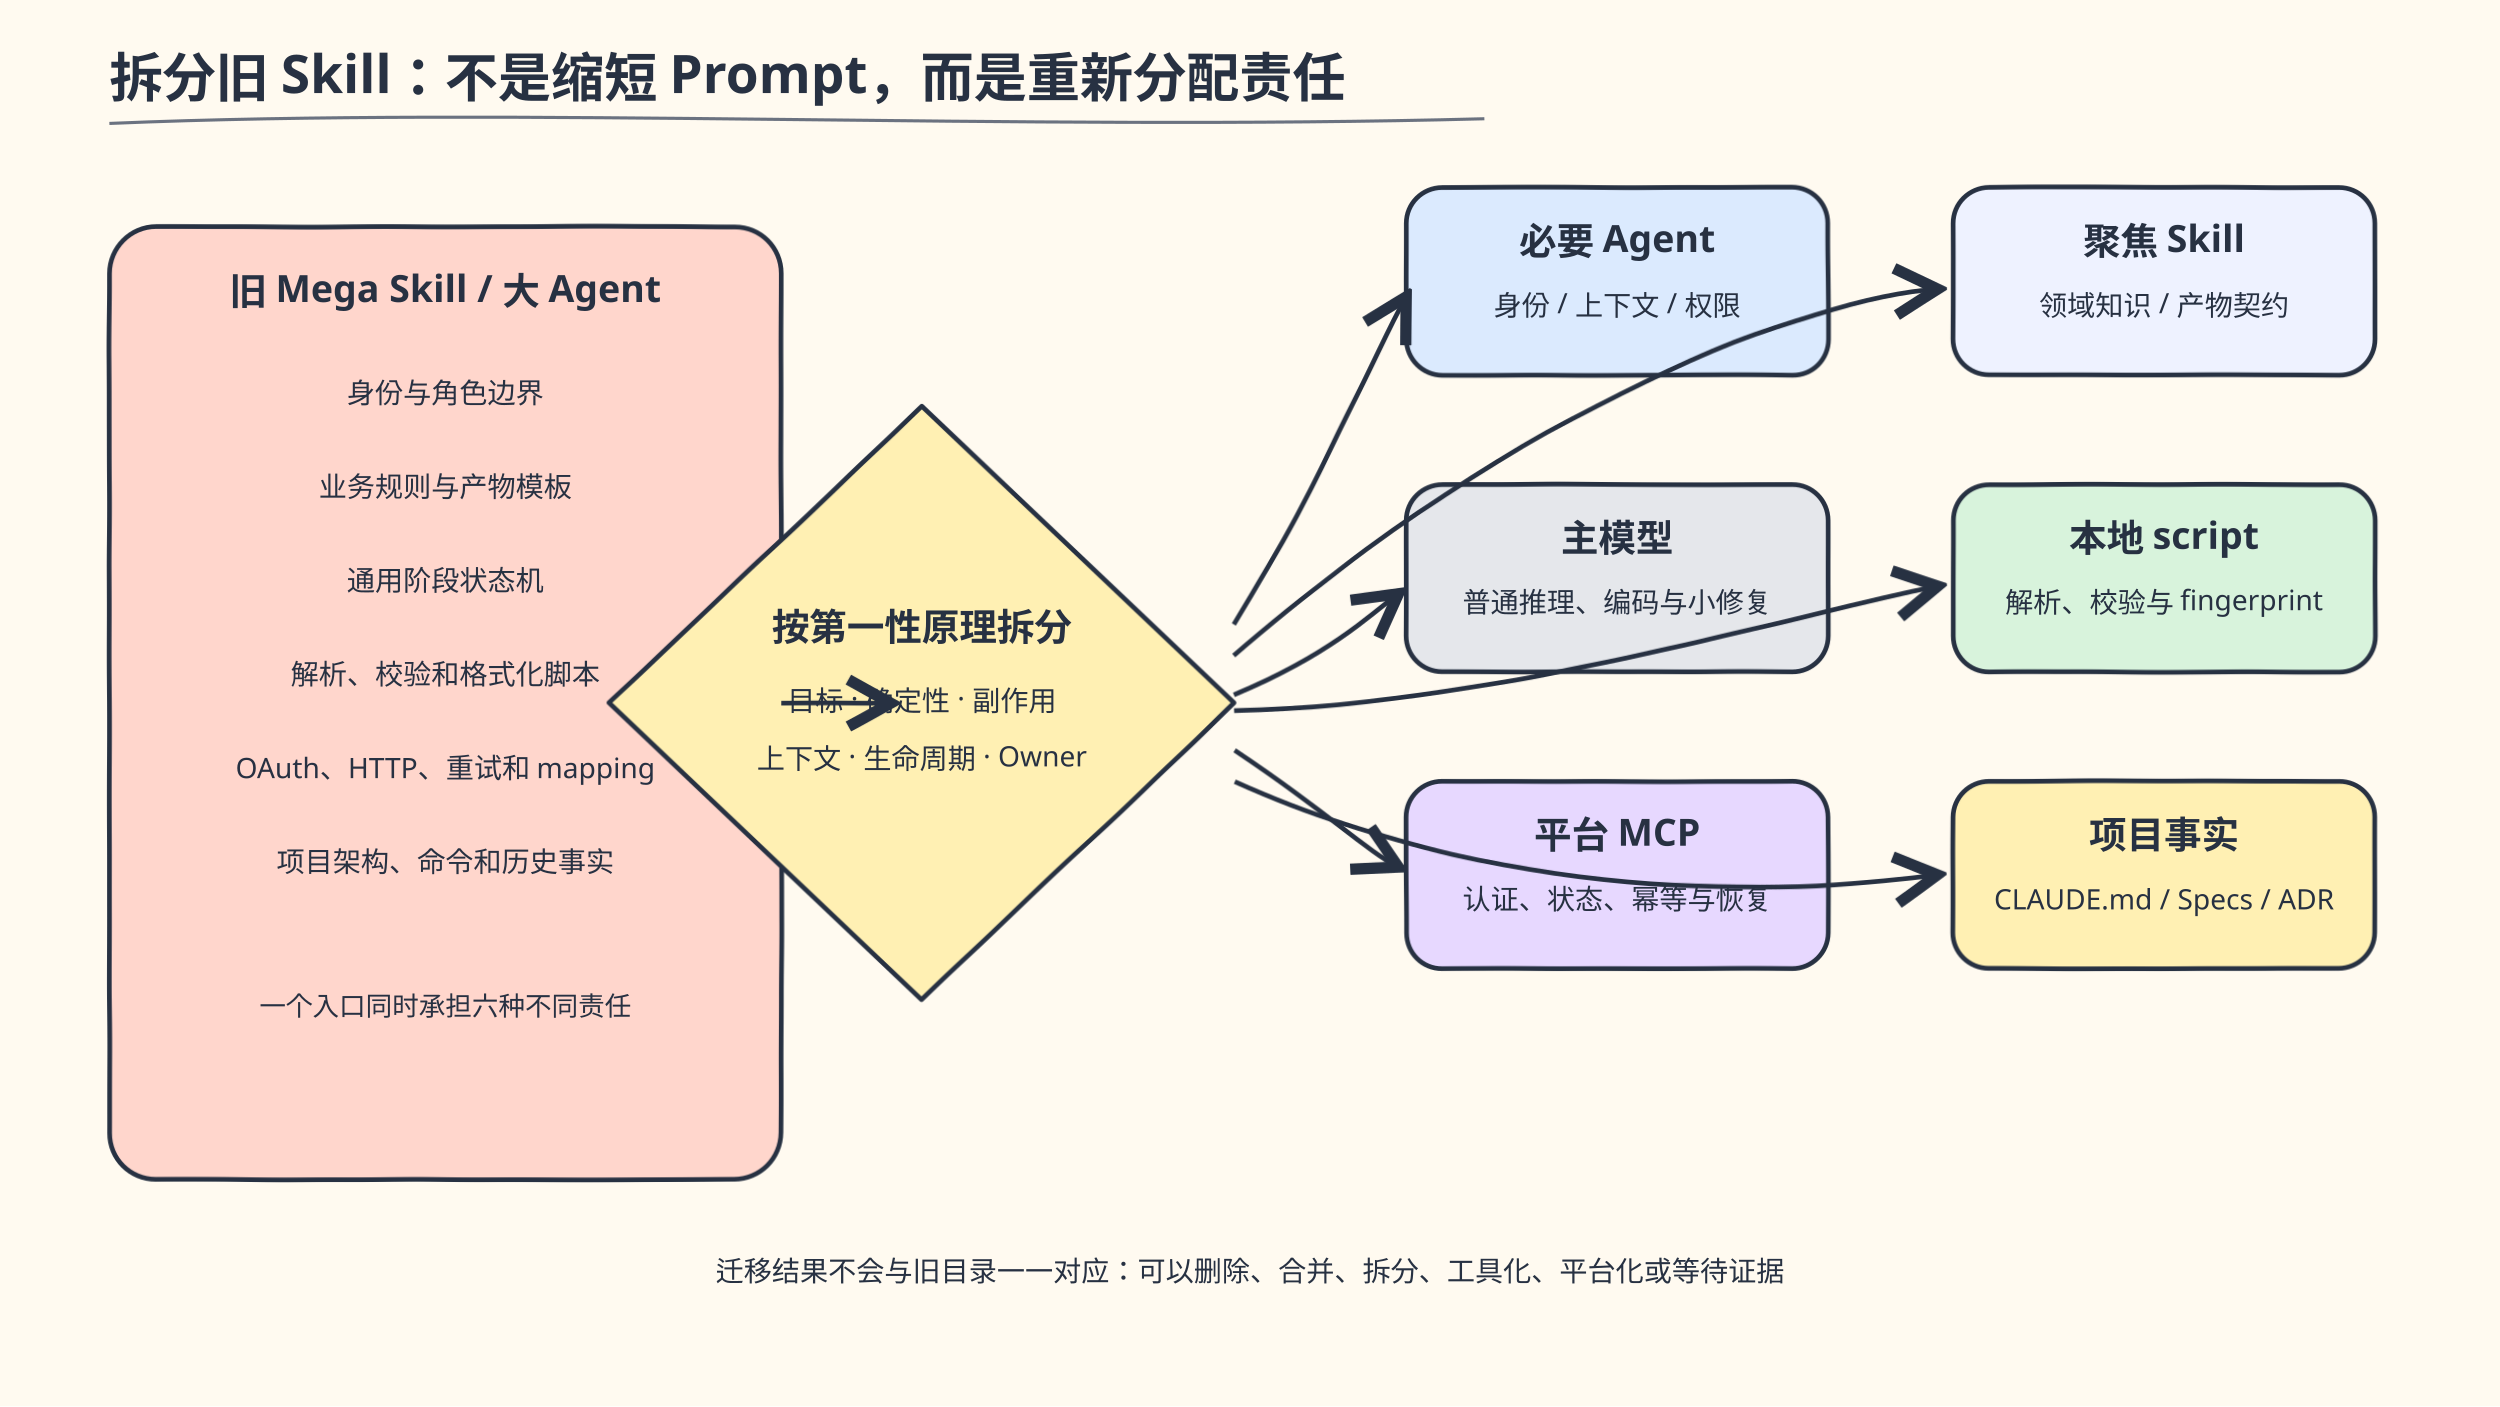
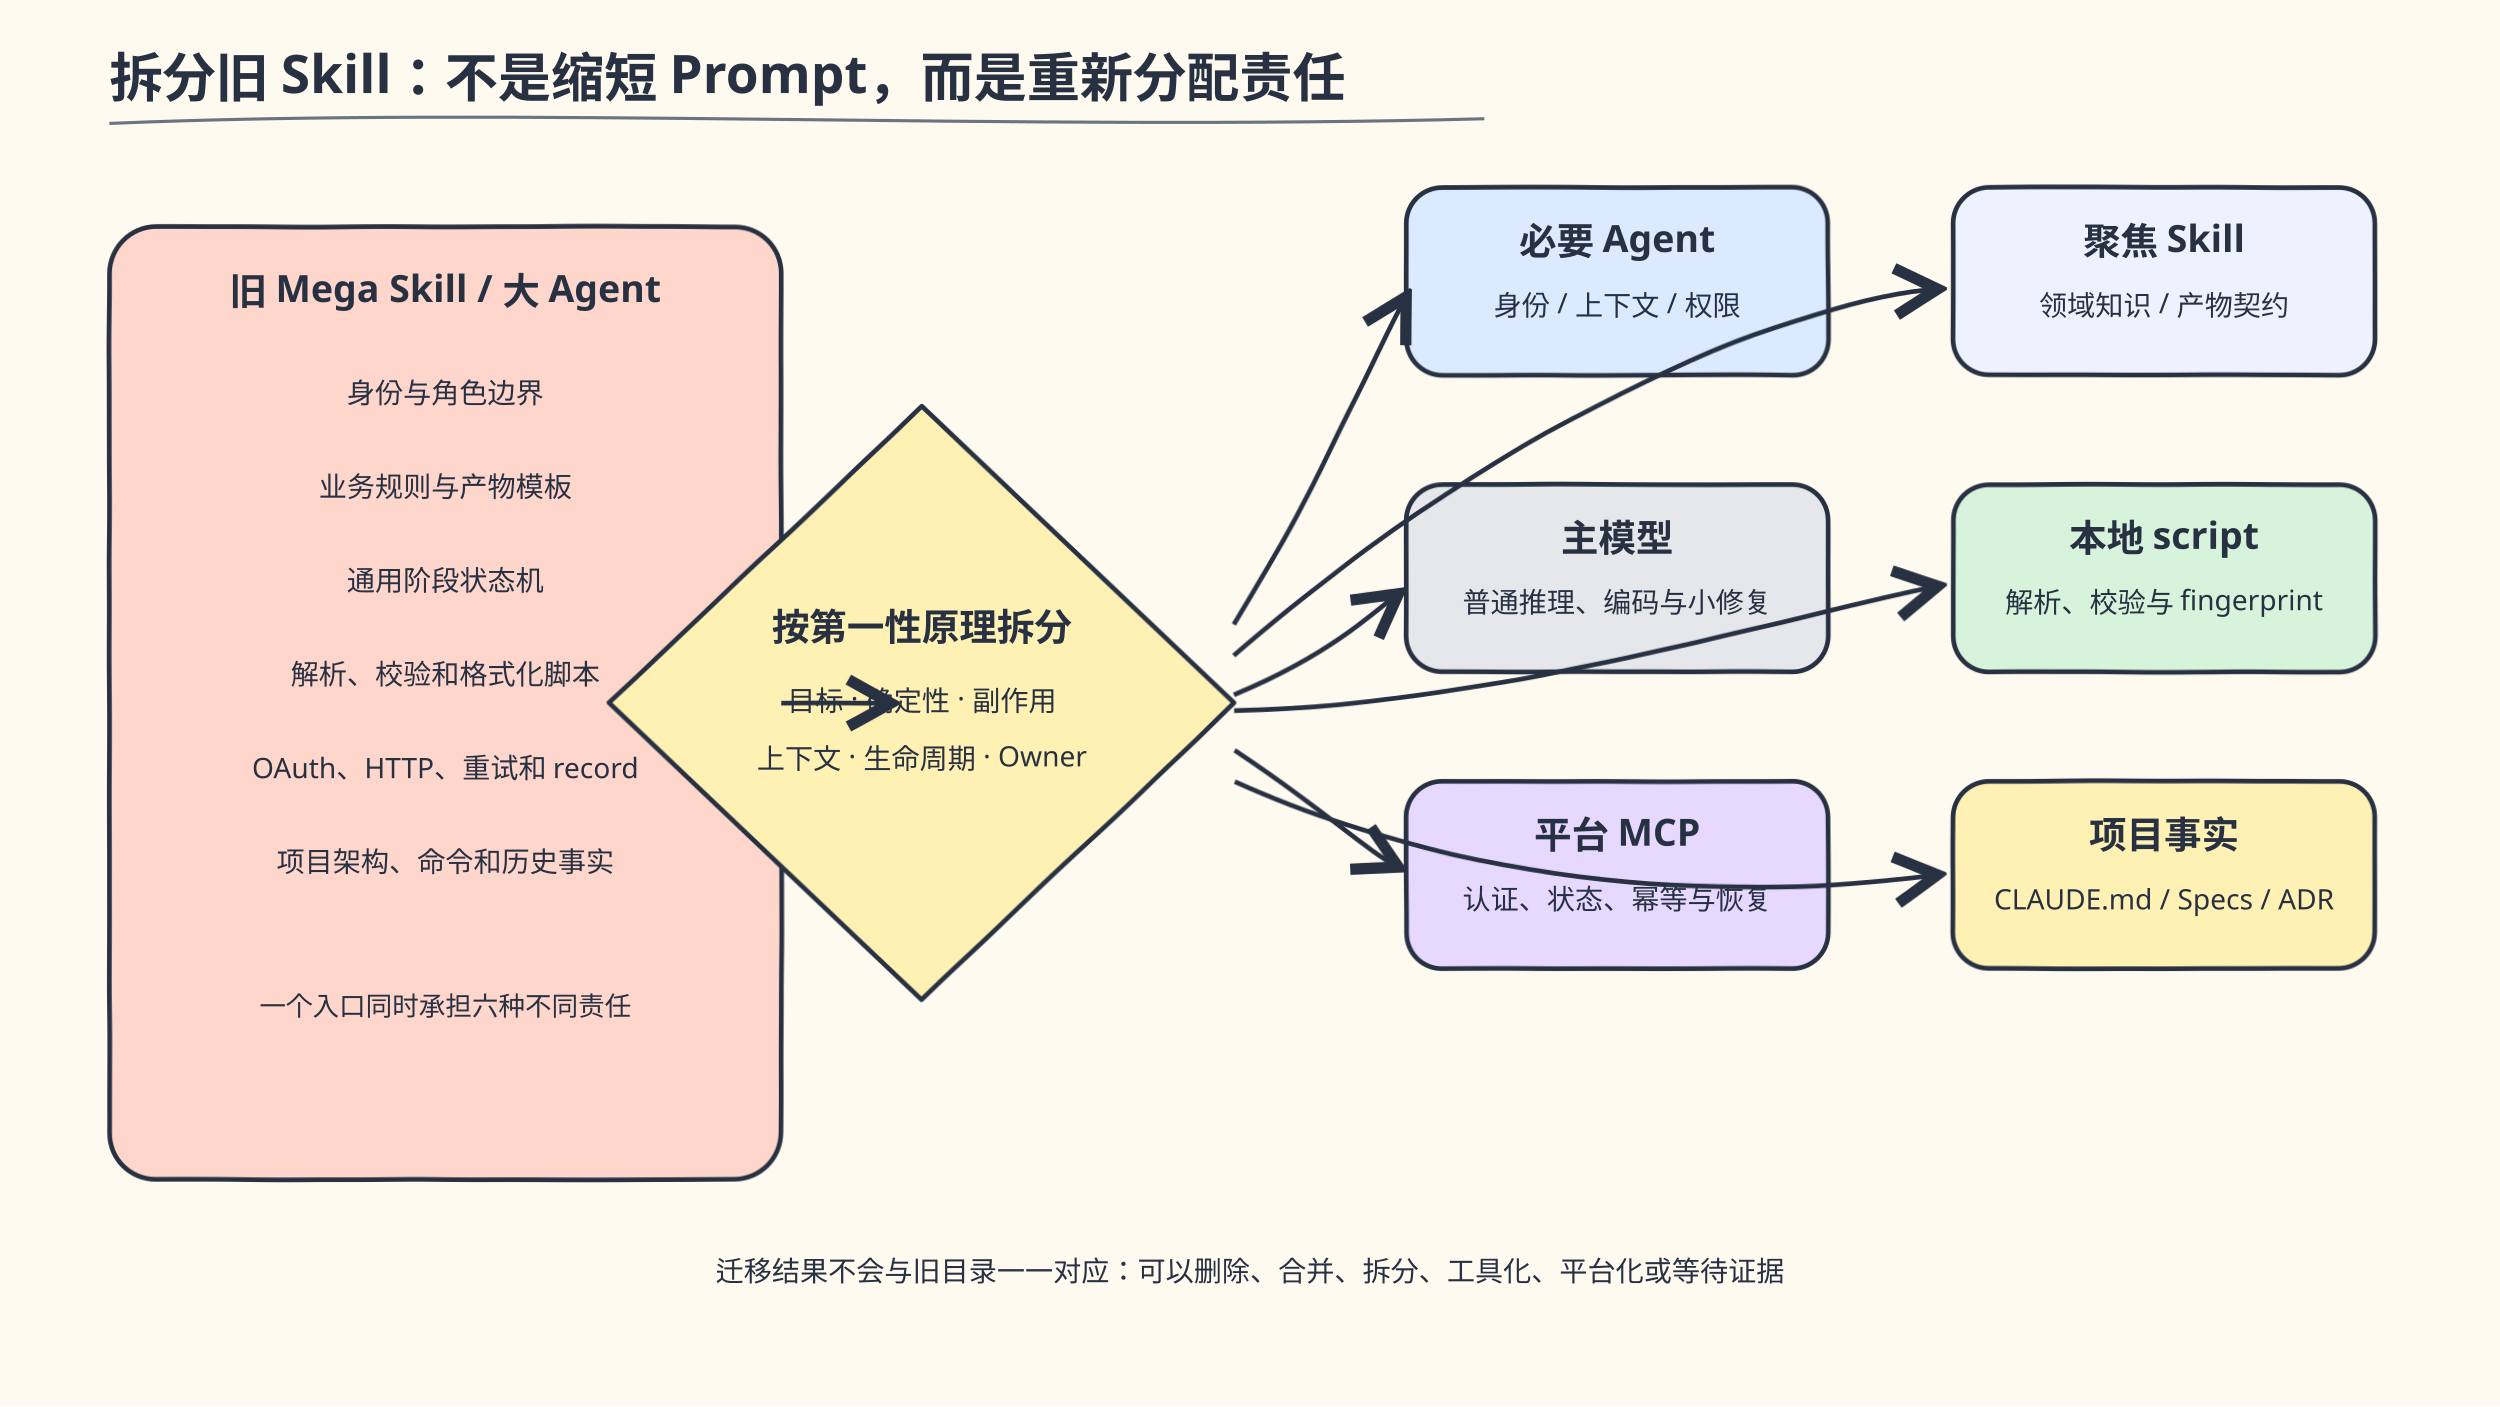
<svg xmlns="http://www.w3.org/2000/svg" viewBox="0 0 1600 900" role="img" aria-labelledby="title desc">
  <defs>
    <style>
      text { font-family: Kaiti SC; fill: #273142; }
      .heading { font-size: 34px; font-weight: 700; }
      .title { font-size: 24px; font-weight: 700; text-anchor: middle; }
      .body { font-size: 18px; text-anchor: middle; }
      .note { font-size: 17px; text-anchor: middle; }
      .outline { stroke: #273142; stroke-width: 3; stroke-linejoin: round; }
      .arrow { fill: none; stroke: #273142; stroke-width: 3; marker-end: url(#arrow); }
    </style>
    <filter id="rough" x="-4%" y="-5%" width="108%" height="110%">
      <feTurbulence type="fractalNoise" baseFrequency="0.011" numOctaves="2" seed="121" result="noise" />
      <feDisplacementMap in="SourceGraphic" in2="noise" scale="1.2" />
    </filter>
    <marker id="arrow" markerWidth="12" markerHeight="12" refX="10" refY="6" orient="auto">
      <path d="M1 1 L10 6 L1 11" fill="none" stroke="#273142" stroke-width="2.4" />
    </marker>
  </defs>
  <rect width="1600" height="900" fill="#fffaf0" />
  <text x="70" y="62" class="heading">拆分旧 Skill：不是缩短 Prompt，而是重新分配责任</text>
  <path d="M70 79 C330 68, 650 84, 950 76" fill="none" stroke="#6b7280" stroke-width="2" />
  <g filter="url(#rough)">
    <rect x="70" y="145" width="430" height="610" rx="30" fill="#ffd6cc" class="outline" />
    <path d="M590 260 L790 450 L590 640 L390 450 Z" fill="#fff0b3" class="outline" />
    <rect x="900" y="120" width="270" height="120" rx="23" fill="#dbeafe" class="outline" />
    <rect x="1250" y="120" width="270" height="120" rx="23" fill="#eef2ff" class="outline" />
    <rect x="900" y="310" width="270" height="120" rx="23" fill="#e5e7eb" class="outline" />
    <rect x="1250" y="310" width="270" height="120" rx="23" fill="#d8f3dc" class="outline" />
    <rect x="900" y="500" width="270" height="120" rx="23" fill="#e7d8ff" class="outline" />
    <rect x="1250" y="500" width="270" height="120" rx="23" fill="#fff0b3" class="outline" />
    <path d="M500 450 C525 450, 548 450, 570 450" class="arrow" />
    <path d="M790 400 C850 300, 880 225, 900 190" class="arrow" />
    <path d="M790 420 C970 260, 1160 190, 1240 185" class="arrow" />
    <path d="M790 445 C850 420, 875 395, 895 380" class="arrow" />
    <path d="M790 455 C970 450, 1160 390, 1240 375" class="arrow" />
    <path d="M790 480 C850 520, 875 545, 895 555" class="arrow" />
    <path d="M790 500 C980 585, 1160 570, 1240 560" class="arrow" />
  </g>
  <text x="285" y="195" class="title">旧 Mega Skill / 大 Agent</text>
  <text x="285" y="258" class="body">身份与角色边界</text>
  <text x="285" y="318" class="body">业务规则与产物模板</text>
  <text x="285" y="378" class="body">通用阶段状态机</text>
  <text x="285" y="438" class="body">解析、校验和格式化脚本</text>
-   <text x="285" y="498" class="body">OAuth、HTTP、重试和 mapping</text>
+   <text x="285" y="498" class="body">OAuth、HTTP、重试和 record</text>
  <text x="285" y="558" class="body">项目架构、命令和历史事实</text>
  <text x="285" y="650" class="note">一个入口同时承担六种不同责任</text>
  <text x="590" y="410" class="title">按第一性原理拆分</text>
  <text x="590" y="455" class="body">目标 · 确定性 · 副作用</text>
  <text x="590" y="492" class="body">上下文 · 生命周期 · Owner</text>
  <text x="1035" y="163" class="title">必要 Agent</text>
  <text x="1035" y="202" class="body">身份 / 上下文 / 权限</text>
  <text x="1385" y="163" class="title">聚焦 Skill</text>
  <text x="1385" y="202" class="body">领域知识 / 产物契约</text>
  <text x="1035" y="353" class="title">主模型</text>
  <text x="1035" y="392" class="body">普通推理、编码与小修复</text>
  <text x="1385" y="353" class="title">本地 script</text>
  <text x="1385" y="392" class="body">解析、校验与 fingerprint</text>
  <text x="1035" y="543" class="title">平台 MCP</text>
  <text x="1035" y="582" class="body">认证、状态、幂等与恢复</text>
  <text x="1385" y="543" class="title">项目事实</text>
  <text x="1385" y="582" class="body">CLAUDE.md / Specs / ADR</text>
  <text x="800" y="820" class="body">迁移结果不会与旧目录一一对应：可以删除、合并、拆分、工具化、平台化或等待证据</text>
</svg>
